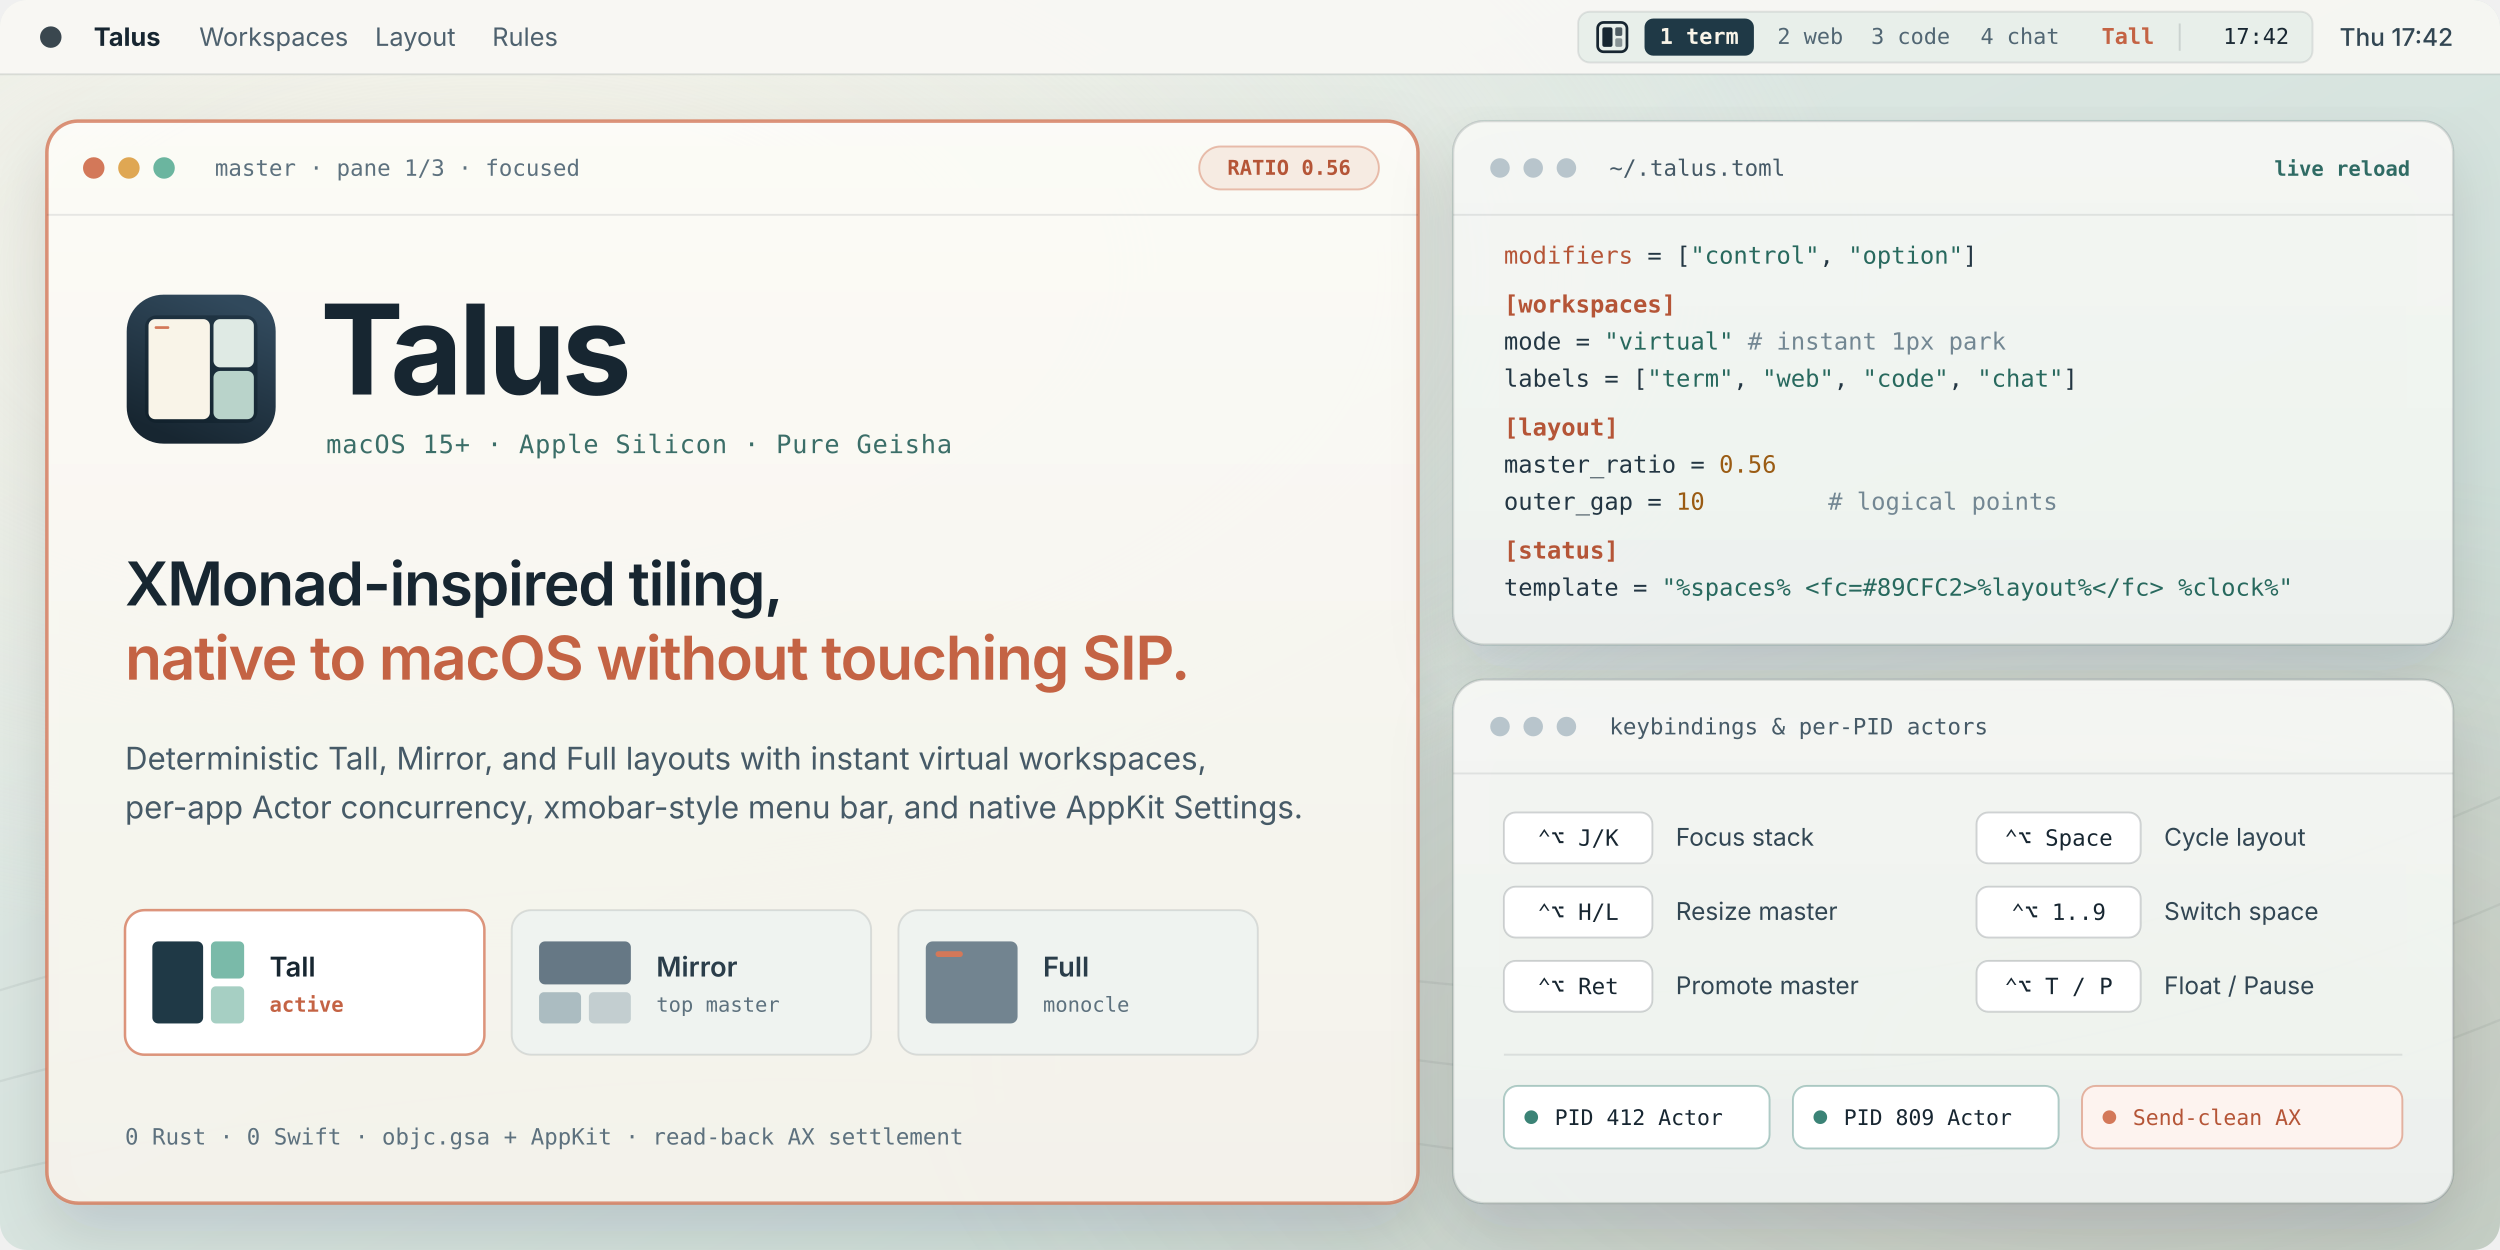
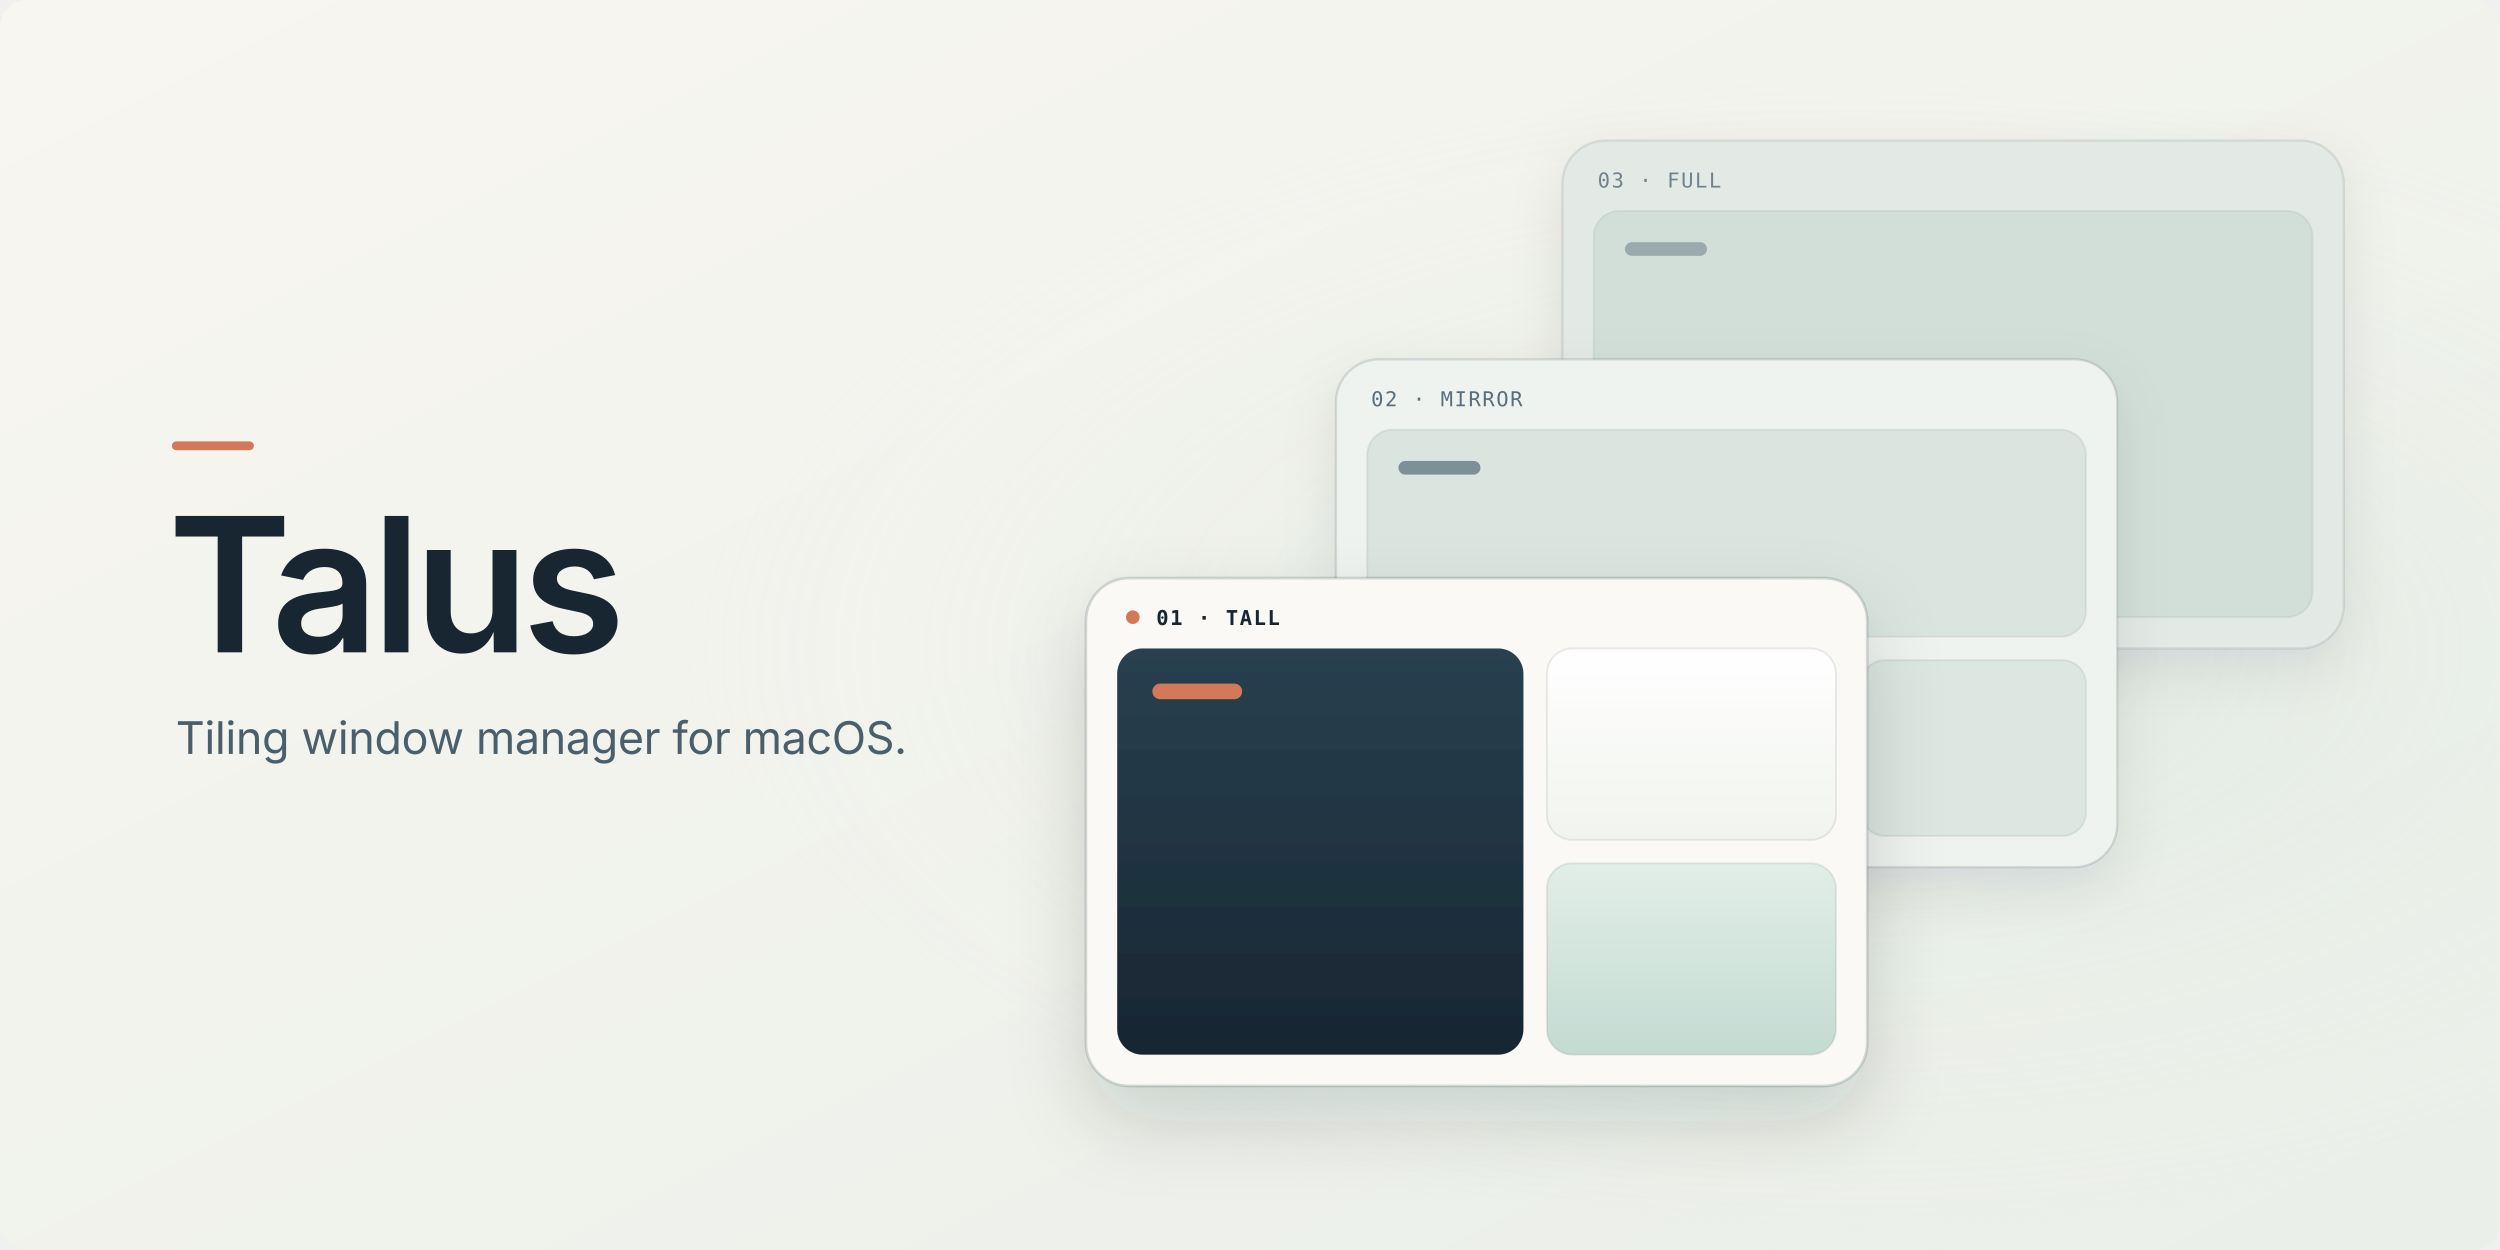
- <svg xmlns="http://www.w3.org/2000/svg" viewBox="0 0 1280 640" width="1280" height="640" role="img" aria-label="Talus — Tiling window manager for macOS">
+ <svg xmlns="http://www.w3.org/2000/svg" viewBox="0 0 1280 640" width="1280" height="640" role="img" aria-label="Talus — Tiling window manager for macOS.">
  <defs>
-     <linearGradient id="wallLight" x1="0%" y1="0%" x2="100%" y2="100%">
-       <stop offset="0%" stop-color="#E7EDE9" />
-       <stop offset="52%" stop-color="#D7E4DF" />
-       <stop offset="100%" stop-color="#C2D6CF" />
+     <linearGradient id="bgLight" x1="0%" y1="0%" x2="100%" y2="100%">
+       <stop offset="0%" stop-color="#F8F6F0" />
+       <stop offset="100%" stop-color="#EAEFE9" />
    </linearGradient>
-     <radialGradient id="sunWash" cx="20%" cy="22%" r="55%">
-       <stop offset="0%" stop-color="#F9F4E8" stop-opacity="0.82" />
-       <stop offset="100%" stop-color="#F9F4E8" stop-opacity="0" />
+     <radialGradient id="glowLight" cx="74%" cy="52%" r="48%">
+       <stop offset="0%" stop-color="#AFCBC2" stop-opacity="0.28" />
+       <stop offset="100%" stop-color="#F8F6F0" stop-opacity="0" />
    </radialGradient>
-     <radialGradient id="clayWash" cx="84%" cy="84%" r="48%">
-       <stop offset="0%" stop-color="#D37859" stop-opacity="0.16" />
-       <stop offset="100%" stop-color="#D37859" stop-opacity="0" />
-     </radialGradient>
-     <linearGradient id="winLightMaster" x1="0%" y1="0%" x2="0%" y2="100%">
-       <stop offset="0%" stop-color="#FCFBF7" stop-opacity="0.97" />
-       <stop offset="100%" stop-color="#F4F2EB" stop-opacity="0.98" />
+     <linearGradient id="masterL" x1="0%" y1="0%" x2="0%" y2="100%">
+       <stop offset="0%" stop-color="#294050" />
+       <stop offset="100%" stop-color="#172631" />
    </linearGradient>
-     <linearGradient id="winLightStack" x1="0%" y1="0%" x2="0%" y2="100%">
-       <stop offset="0%" stop-color="#F7F8F5" stop-opacity="0.94" />
-       <stop offset="100%" stop-color="#EDF2EE" stop-opacity="0.96" />
+     <linearGradient id="stackTopL" x1="0%" y1="0%" x2="0%" y2="100%">
+       <stop offset="0%" stop-color="#FFFFFF" />
+       <stop offset="100%" stop-color="#F1F4EE" />
    </linearGradient>
-     <linearGradient id="iconBgL" x1="29.7%" y1="95.7%" x2="70.3%" y2="4.3%">
-       <stop offset="0%" stop-color="#172631" />
-       <stop offset="100%" stop-color="#31495C" />
+     <linearGradient id="stackBotL" x1="0%" y1="0%" x2="0%" y2="100%">
+       <stop offset="0%" stop-color="#E2EEE8" />
+       <stop offset="100%" stop-color="#C3DBD2" />
    </linearGradient>
-     <filter id="winShadowL" x="-8%" y="-8%" width="116%" height="122%">
-       <feDropShadow dx="0" dy="14" stdDeviation="16" flood-color="#172631" flood-opacity="0.13" />
+     <filter id="cardShadowBackL" x="-16%" y="-16%" width="136%" height="140%">
+       <feDropShadow dx="0" dy="10" stdDeviation="14" flood-color="#172631" flood-opacity="0.09" />
    </filter>
-     <clipPath id="frameClipL">
+     <filter id="cardShadowFrontL" x="-16%" y="-16%" width="136%" height="142%">
+       <feDropShadow dx="0" dy="18" stdDeviation="20" flood-color="#172631" flood-opacity="0.16" />
+     </filter>
+     <clipPath id="clipLight">
      <rect width="1280" height="640" rx="14" />
    </clipPath>
  </defs>
-   <g clip-path="url(#frameClipL)">
-     <rect width="1280" height="640" fill="url(#wallLight)" />
-     <rect width="1280" height="640" fill="url(#sunWash)" />
-     <rect width="1280" height="640" fill="url(#clayWash)" />
-     <g fill="none" stroke="#172631" stroke-opacity="0.06" stroke-width="1.2">
-       <path d="M -40 520 Q 280 410, 620 485 T 1320 390" />
-       <path d="M -40 565 Q 310 460, 650 530 T 1320 445" />
-       <path d="M -40 610 Q 340 515, 680 578 T 1320 505" />
+   <g clip-path="url(#clipLight)">
+     <rect width="1280" height="640" fill="url(#bgLight)" />
+     <rect width="1280" height="640" fill="url(#glowLight)" />
+     <rect x="88" y="226" width="42" height="4.5" rx="2.25" fill="#D37859" />
+     <text x="86" y="334" font-family="-apple-system, BlinkMacSystemFont, 'SF Pro Display', 'Inter', 'Helvetica Neue', sans-serif" font-size="96" font-weight="600" letter-spacing="-3.5" fill="#172631">Talus</text>
+     <text x="90" y="386" font-family="-apple-system, BlinkMacSystemFont, 'SF Pro Text', 'Inter', 'Helvetica Neue', sans-serif" font-size="23" font-weight="400" letter-spacing="-0.2" fill="#4A5F6C">Tiling window manager for macOS.</text>
+     <g transform="translate(800, 72)" filter="url(#cardShadowBackL)">
+       <rect x="0" y="0" width="400" height="260" rx="22" fill="#E3EAE6" stroke="#172631" stroke-opacity="0.10" stroke-width="1.2" />
+       <text x="18" y="24" font-family="'SF Mono', ui-monospace, 'Menlo', monospace" font-size="10.5" letter-spacing="0.8" fill="#6F828E">03 · FULL</text>
+       <rect x="16" y="36" width="368" height="208" rx="13" fill="#D2DFD9" stroke="#172631" stroke-opacity="0.07" stroke-width="1" />
+       <rect x="32" y="52" width="42" height="7" rx="3.5" fill="#31495C" fill-opacity="0.35" />
    </g>
-     <rect x="0" y="0" width="1280" height="38" fill="#FAF9F5" fill-opacity="0.88" />
-     <line x1="0" y1="38" x2="1280" y2="38" stroke="#172631" stroke-opacity="0.11" stroke-width="1" />
-     <g font-family="-apple-system, BlinkMacSystemFont, 'SF Pro Text', 'Helvetica Neue', sans-serif" font-size="13" fill="#172631">
-       <circle cx="26" cy="19" r="5.5" fill="#172631" fill-opacity="0.84" />
-       <text x="48" y="23.5" font-weight="700" fill="#172631">Talus</text>
-       <text x="102" y="23.5" fill="#4E616E">Workspaces</text>
-       <text x="192" y="23.5" fill="#4E616E">Layout</text>
-       <text x="252" y="23.5" fill="#4E616E">Rules</text>
+     <g transform="translate(684, 184)" filter="url(#cardShadowBackL)">
+       <rect x="0" y="0" width="400" height="260" rx="22" fill="#EFF3F0" stroke="#172631" stroke-opacity="0.13" stroke-width="1.2" />
+       <text x="18" y="24" font-family="'SF Mono', ui-monospace, 'Menlo', monospace" font-size="10.5" letter-spacing="0.8" fill="#596E7B">02 · MIRROR</text>
+       <rect x="16" y="36" width="368" height="106" rx="13" fill="#DAE5E0" stroke="#172631" stroke-opacity="0.08" stroke-width="1" />
+       <rect x="32" y="52" width="42" height="7" rx="3.5" fill="#31495C" fill-opacity="0.55" />
+       <rect x="16" y="154" width="115" height="90" rx="12" fill="#E6EEE9" stroke="#172631" stroke-opacity="0.08" stroke-width="1" />
+       <rect x="143" y="154" width="114" height="90" rx="12" fill="#E2EBE6" stroke="#172631" stroke-opacity="0.08" stroke-width="1" />
+       <rect x="269" y="154" width="115" height="90" rx="12" fill="#DCE7E1" stroke="#172631" stroke-opacity="0.08" stroke-width="1" />
    </g>
-     <g transform="translate(808, 6)">
-       <rect x="0" y="0" width="376" height="26" rx="6" fill="#E8EFEA" stroke="#172631" stroke-opacity="0.10" stroke-width="1" />
-       <g transform="translate(10, 5.5)">
-         <rect x="0" y="0" width="15" height="15" rx="3" fill="none" stroke="#172631" stroke-width="1.4" />
-         <rect x="2.4" y="2.5" width="5.2" height="10" rx="1" fill="#172631" />
-         <rect x="9" y="2.5" width="3.6" height="4.4" rx="0.8" fill="#172631" fill-opacity="0.72" />
-         <rect x="9" y="8.1" width="3.6" height="4.4" rx="0.8" fill="#172631" fill-opacity="0.45" />
-       </g>
-       <rect x="34" y="3.5" width="56" height="19" rx="4.5" fill="#1F3946" />
-       <text x="62" y="16.5" text-anchor="middle" font-family="'SF Mono', ui-monospace, 'Menlo', monospace" font-size="11.2" font-weight="600" fill="#F9F4E8">1 term</text>
-       <text x="102" y="16.5" font-family="'SF Mono', ui-monospace, 'Menlo', monospace" font-size="11.2" fill="#516673">2 web</text>
-       <text x="150" y="16.5" font-family="'SF Mono', ui-monospace, 'Menlo', monospace" font-size="11.2" fill="#516673">3 code</text>
-       <text x="206" y="16.5" font-family="'SF Mono', ui-monospace, 'Menlo', monospace" font-size="11.2" fill="#516673">4 chat</text>
-       <text x="268" y="16.5" font-family="'SF Mono', ui-monospace, 'Menlo', monospace" font-size="11.2" font-weight="600" fill="#C46344">Tall</text>
-       <line x1="308" y1="6" x2="308" y2="20" stroke="#172631" stroke-opacity="0.14" stroke-width="1" />
-       <text x="364" y="16.5" text-anchor="end" font-family="'SF Mono', ui-monospace, 'Menlo', monospace" font-size="11.2" fill="#172631">17:42</text>
-     </g>
-     <text x="1256" y="23.5" text-anchor="end" font-family="-apple-system, BlinkMacSystemFont, 'SF Pro Text', sans-serif" font-size="12.5" font-weight="500" fill="#324653">Thu 17:42</text>
-     <g filter="url(#winShadowL)">
-       <rect x="24" y="62" width="702" height="554" rx="16" fill="url(#winLightMaster)" stroke="#D37859" stroke-opacity="0.80" stroke-width="1.8" />
-     </g>
-     <circle cx="48" cy="86" r="5.5" fill="#D37859" />
-     <circle cx="66" cy="86" r="5.5" fill="#DFA753" />
-     <circle cx="84" cy="86" r="5.5" fill="#6BB59F" />
-     <text x="110" y="90" font-family="'SF Mono', ui-monospace, 'Menlo', monospace" font-size="11.5" fill="#5D717E">master · pane 1/3 · focused</text>
-     <rect x="614" y="75" width="92" height="22" rx="11" fill="#D37859" fill-opacity="0.12" stroke="#D37859" stroke-opacity="0.45" stroke-width="1" />
-     <text x="660" y="89.5" text-anchor="middle" font-family="'SF Mono', ui-monospace, 'Menlo', monospace" font-size="10.5" font-weight="600" fill="#B55537">RATIO 0.56</text>
-     <line x1="24" y1="110" x2="726" y2="110" stroke="#172631" stroke-opacity="0.09" stroke-width="1" />
-     <g transform="translate(60, 146) scale(0.084)">
-       <rect x="58" y="58" width="908" height="908" rx="224" fill="url(#iconBgL)" />
-       <rect x="169" y="184" width="686" height="656" rx="70" fill="#0A1924" fill-opacity="0.38" />
-       <rect x="191" y="207" width="374" height="610" rx="40" fill="#F9F4E8" />
-       <rect x="587" y="207" width="246" height="294" rx="40" fill="#DFEAE4" />
-       <rect x="587" y="523" width="246" height="294" rx="40" fill="#B9D3CA" />
-       <rect x="228" y="250" width="90" height="17" rx="8.5" fill="#D37859" />
-     </g>
-     <text x="164" y="202" font-family="-apple-system, BlinkMacSystemFont, 'SF Pro Display', 'Inter', sans-serif" font-size="64" font-weight="700" letter-spacing="-2.2" fill="#172631">Talus</text>
-     <text x="167" y="232" font-family="'SF Mono', ui-monospace, 'Menlo', monospace" font-size="13" letter-spacing="0.4" fill="#3B6E68">macOS 15+ · Apple Silicon · Pure Geisha</text>
-     <text x="64" y="310" font-family="-apple-system, BlinkMacSystemFont, 'SF Pro Display', 'Inter', sans-serif" font-size="31" font-weight="600" letter-spacing="-0.7" fill="#172631">
-       XMonad-inspired tiling,
-     </text>
-     <text x="64" y="348" font-family="-apple-system, BlinkMacSystemFont, 'SF Pro Display', 'Inter', sans-serif" font-size="31" font-weight="600" letter-spacing="-0.7" fill="#C46344">
-       native to macOS without touching SIP.
-     </text>
-     <text x="64" y="394" font-family="-apple-system, BlinkMacSystemFont, 'SF Pro Text', 'Inter', sans-serif" font-size="16" fill="#465A67">
-       <tspan x="64" dy="0">Deterministic Tall, Mirror, and Full layouts with instant virtual workspaces,</tspan>
-       <tspan x="64" dy="25">per-app Actor concurrency, xmobar-style menu bar, and native AppKit Settings.</tspan>
-     </text>
-     <g transform="translate(64, 466)">
-       <rect x="0" y="0" width="184" height="74" rx="10" fill="#FFFFFF" stroke="#D37859" stroke-opacity="0.78" stroke-width="1.3" />
-       <rect x="14" y="16" width="26" height="42" rx="3" fill="#1F3946" />
-       <rect x="44" y="16" width="17" height="19" rx="2.5" fill="#7ABAA9" />
-       <rect x="44" y="39" width="17" height="19" rx="2.5" fill="#A6CFC3" />
-       <text x="74" y="34" font-family="-apple-system, BlinkMacSystemFont, 'SF Pro Text', sans-serif" font-size="14" font-weight="600" fill="#172631">Tall</text>
-       <text x="74" y="52" font-family="'SF Mono', ui-monospace, 'Menlo', monospace" font-size="10.5" font-weight="600" fill="#C46344">active</text>
-       <rect x="198" y="0" width="184" height="74" rx="10" fill="#EFF3F0" stroke="#172631" stroke-opacity="0.12" stroke-width="1" />
-       <rect x="212" y="16" width="47" height="22" rx="3" fill="#31495C" fill-opacity="0.72" />
-       <rect x="212" y="42" width="21.5" height="16" rx="2.5" fill="#6F8A96" fill-opacity="0.52" />
-       <rect x="237.5" y="42" width="21.5" height="16" rx="2.5" fill="#6F8A96" fill-opacity="0.35" />
-       <text x="272" y="34" font-family="-apple-system, BlinkMacSystemFont, 'SF Pro Text', sans-serif" font-size="14" font-weight="600" fill="#2A3D4A">Mirror</text>
-       <text x="272" y="52" font-family="'SF Mono', ui-monospace, 'Menlo', monospace" font-size="10.5" fill="#5D717E">top master</text>
-       <rect x="396" y="0" width="184" height="74" rx="10" fill="#EFF3F0" stroke="#172631" stroke-opacity="0.12" stroke-width="1" />
-       <rect x="410" y="16" width="47" height="42" rx="3.5" fill="#31495C" fill-opacity="0.65" />
-       <rect x="415" y="21" width="14" height="3" rx="1.5" fill="#D37859" />
-       <text x="470" y="34" font-family="-apple-system, BlinkMacSystemFont, 'SF Pro Text', sans-serif" font-size="14" font-weight="600" fill="#2A3D4A">Full</text>
-       <text x="470" y="52" font-family="'SF Mono', ui-monospace, 'Menlo', monospace" font-size="10.5" fill="#5D717E">monocle</text>
-     </g>
-     <text x="64" y="586" font-family="'SF Mono', ui-monospace, 'Menlo', monospace" font-size="11.5" fill="#5D717E">
-       0 Rust · 0 Swift · objc.gsa + AppKit · read-back AX settlement
-     </text>
-     <g filter="url(#winShadowL)">
-       <rect x="744" y="62" width="512" height="268" rx="16" fill="url(#winLightStack)" stroke="#172631" stroke-opacity="0.14" stroke-width="1.2" />
-     </g>
-     <circle cx="768" cy="86" r="5" fill="#B8C5CC" />
-     <circle cx="785" cy="86" r="5" fill="#B8C5CC" />
-     <circle cx="802" cy="86" r="5" fill="#B8C5CC" />
-     <text x="824" y="90" font-family="'SF Mono', ui-monospace, 'Menlo', monospace" font-size="11.5" fill="#465A67">~/.talus.toml</text>
-     <text x="1234" y="90" text-anchor="end" font-family="'SF Mono', ui-monospace, 'Menlo', monospace" font-size="10.5" font-weight="600" fill="#2F6B64">live reload</text>
-     <line x1="744" y1="110" x2="1256" y2="110" stroke="#172631" stroke-opacity="0.09" stroke-width="1" />
-     <g font-family="'SF Mono', ui-monospace, 'Menlo', monospace" font-size="12.2" fill="#233643">
-       <text x="770" y="135">
-         <tspan fill="#B55537">modifiers</tspan> = [<tspan fill="#28695E">"control"</tspan>, <tspan fill="#28695E">"option"</tspan>]</text>
-       <text x="770" y="160">
-         <tspan fill="#B55537" font-weight="600">[workspaces]</tspan>
-       </text>
-       <text x="770" y="179">mode = <tspan fill="#28695E">"virtual"</tspan>
-         <tspan fill="#738793"># instant 1px park</tspan>
-       </text>
-       <text x="770" y="198">labels = [<tspan fill="#28695E">"term"</tspan>, <tspan fill="#28695E">"web"</tspan>, <tspan fill="#28695E">"code"</tspan>, <tspan fill="#28695E">"chat"</tspan>]</text>
-       <text x="770" y="223">
-         <tspan fill="#B55537" font-weight="600">[layout]</tspan>
-       </text>
-       <text x="770" y="242">master_ratio = <tspan fill="#9A5B13">0.56</tspan>
-       </text>
-       <text x="770" y="261">outer_gap = <tspan fill="#9A5B13">10</tspan>
-       </text>
-       <text x="936" y="261">
-         <tspan fill="#738793"># logical points</tspan>
-       </text>
-       <text x="770" y="286">
-         <tspan fill="#B55537" font-weight="600">[status]</tspan>
-       </text>
-       <text x="770" y="305">template = <tspan fill="#28695E">"%spaces%  &lt;fc=#89CFC2&gt;%layout%&lt;/fc&gt;  %clock%"</tspan>
-       </text>
-     </g>
-     <g filter="url(#winShadowL)">
-       <rect x="744" y="348" width="512" height="268" rx="16" fill="url(#winLightStack)" stroke="#172631" stroke-opacity="0.14" stroke-width="1.2" />
-     </g>
-     <circle cx="768" cy="372" r="5" fill="#B8C5CC" />
-     <circle cx="785" cy="372" r="5" fill="#B8C5CC" />
-     <circle cx="802" cy="372" r="5" fill="#B8C5CC" />
-     <text x="824" y="376" font-family="'SF Mono', ui-monospace, 'Menlo', monospace" font-size="11.5" fill="#465A67">keybindings &amp; per-PID actors</text>
-     <line x1="744" y1="396" x2="1256" y2="396" stroke="#172631" stroke-opacity="0.09" stroke-width="1" />
-     <g font-family="'SF Mono', ui-monospace, 'Menlo', monospace" font-size="11.5">
-       <rect x="770" y="416" width="76" height="26" rx="6" fill="#FFFFFF" stroke="#172631" stroke-opacity="0.18" stroke-width="1" />
-       <text x="808" y="433" text-anchor="middle" fill="#172631">⌃⌥ J/K</text>
-       <text x="858" y="433" font-family="-apple-system, BlinkMacSystemFont, sans-serif" font-size="12.5" fill="#324653">Focus stack</text>
-       <rect x="1012" y="416" width="84" height="26" rx="6" fill="#FFFFFF" stroke="#172631" stroke-opacity="0.18" stroke-width="1" />
-       <text x="1054" y="433" text-anchor="middle" fill="#172631">⌃⌥ Space</text>
-       <text x="1108" y="433" font-family="-apple-system, BlinkMacSystemFont, sans-serif" font-size="12.5" fill="#324653">Cycle layout</text>
-       <rect x="770" y="454" width="76" height="26" rx="6" fill="#FFFFFF" stroke="#172631" stroke-opacity="0.18" stroke-width="1" />
-       <text x="808" y="471" text-anchor="middle" fill="#172631">⌃⌥ H/L</text>
-       <text x="858" y="471" font-family="-apple-system, BlinkMacSystemFont, sans-serif" font-size="12.5" fill="#324653">Resize master</text>
-       <rect x="1012" y="454" width="84" height="26" rx="6" fill="#FFFFFF" stroke="#172631" stroke-opacity="0.18" stroke-width="1" />
-       <text x="1054" y="471" text-anchor="middle" fill="#172631">⌃⌥ 1..9</text>
-       <text x="1108" y="471" font-family="-apple-system, BlinkMacSystemFont, sans-serif" font-size="12.5" fill="#324653">Switch space</text>
-       <rect x="770" y="492" width="76" height="26" rx="6" fill="#FFFFFF" stroke="#172631" stroke-opacity="0.18" stroke-width="1" />
-       <text x="808" y="509" text-anchor="middle" fill="#172631">⌃⌥ Ret</text>
-       <text x="858" y="509" font-family="-apple-system, BlinkMacSystemFont, sans-serif" font-size="12.5" fill="#324653">Promote master</text>
-       <rect x="1012" y="492" width="84" height="26" rx="6" fill="#FFFFFF" stroke="#172631" stroke-opacity="0.18" stroke-width="1" />
-       <text x="1054" y="509" text-anchor="middle" fill="#172631">⌃⌥ T / P</text>
-       <text x="1108" y="509" font-family="-apple-system, BlinkMacSystemFont, sans-serif" font-size="12.5" fill="#324653">Float / Pause</text>
-     </g>
-     <line x1="770" y1="540" x2="1230" y2="540" stroke="#172631" stroke-opacity="0.10" stroke-width="1" />
-     <g transform="translate(770, 556)" font-family="'SF Mono', ui-monospace, 'Menlo', monospace" font-size="11">
-       <rect x="0" y="0" width="136" height="32" rx="7" fill="#FFFFFF" stroke="#3B8376" stroke-opacity="0.38" stroke-width="1" />
-       <circle cx="14" cy="16" r="3.5" fill="#3B8376" />
-       <text x="26" y="20" fill="#172631">PID 412 Actor</text>
-       <rect x="148" y="0" width="136" height="32" rx="7" fill="#FFFFFF" stroke="#3B8376" stroke-opacity="0.38" stroke-width="1" />
-       <circle cx="162" cy="16" r="3.5" fill="#3B8376" />
-       <text x="174" y="20" fill="#172631">PID 809 Actor</text>
-       <rect x="296" y="0" width="164" height="32" rx="7" fill="#FDF3EF" stroke="#D37859" stroke-opacity="0.52" stroke-width="1" />
-       <circle cx="310" cy="16" r="3.5" fill="#D37859" />
-       <text x="322" y="20" fill="#B55537">Send-clean AX</text>
+     <g transform="translate(556, 296)" filter="url(#cardShadowFrontL)">
+       <rect x="0" y="0" width="400" height="260" rx="22" fill="#FAF9F5" stroke="#172631" stroke-opacity="0.16" stroke-width="1.4" />
+       <circle cx="24" cy="20" r="3.5" fill="#D37859" />
+       <text x="36" y="24" font-family="'SF Mono', ui-monospace, 'Menlo', monospace" font-size="10.5" font-weight="600" letter-spacing="0.8" fill="#172631">01 · TALL</text>
+       <rect x="16" y="36" width="208" height="208" rx="13" fill="url(#masterL)" />
+       <rect x="34" y="54" width="46" height="8" rx="4" fill="#D37859" />
+       <rect x="236" y="36" width="148" height="98" rx="13" fill="url(#stackTopL)" stroke="#172631" stroke-opacity="0.09" stroke-width="1" />
+       <rect x="236" y="146" width="148" height="98" rx="13" fill="url(#stackBotL)" stroke="#172631" stroke-opacity="0.09" stroke-width="1" />
    </g>
  </g>
</svg>
